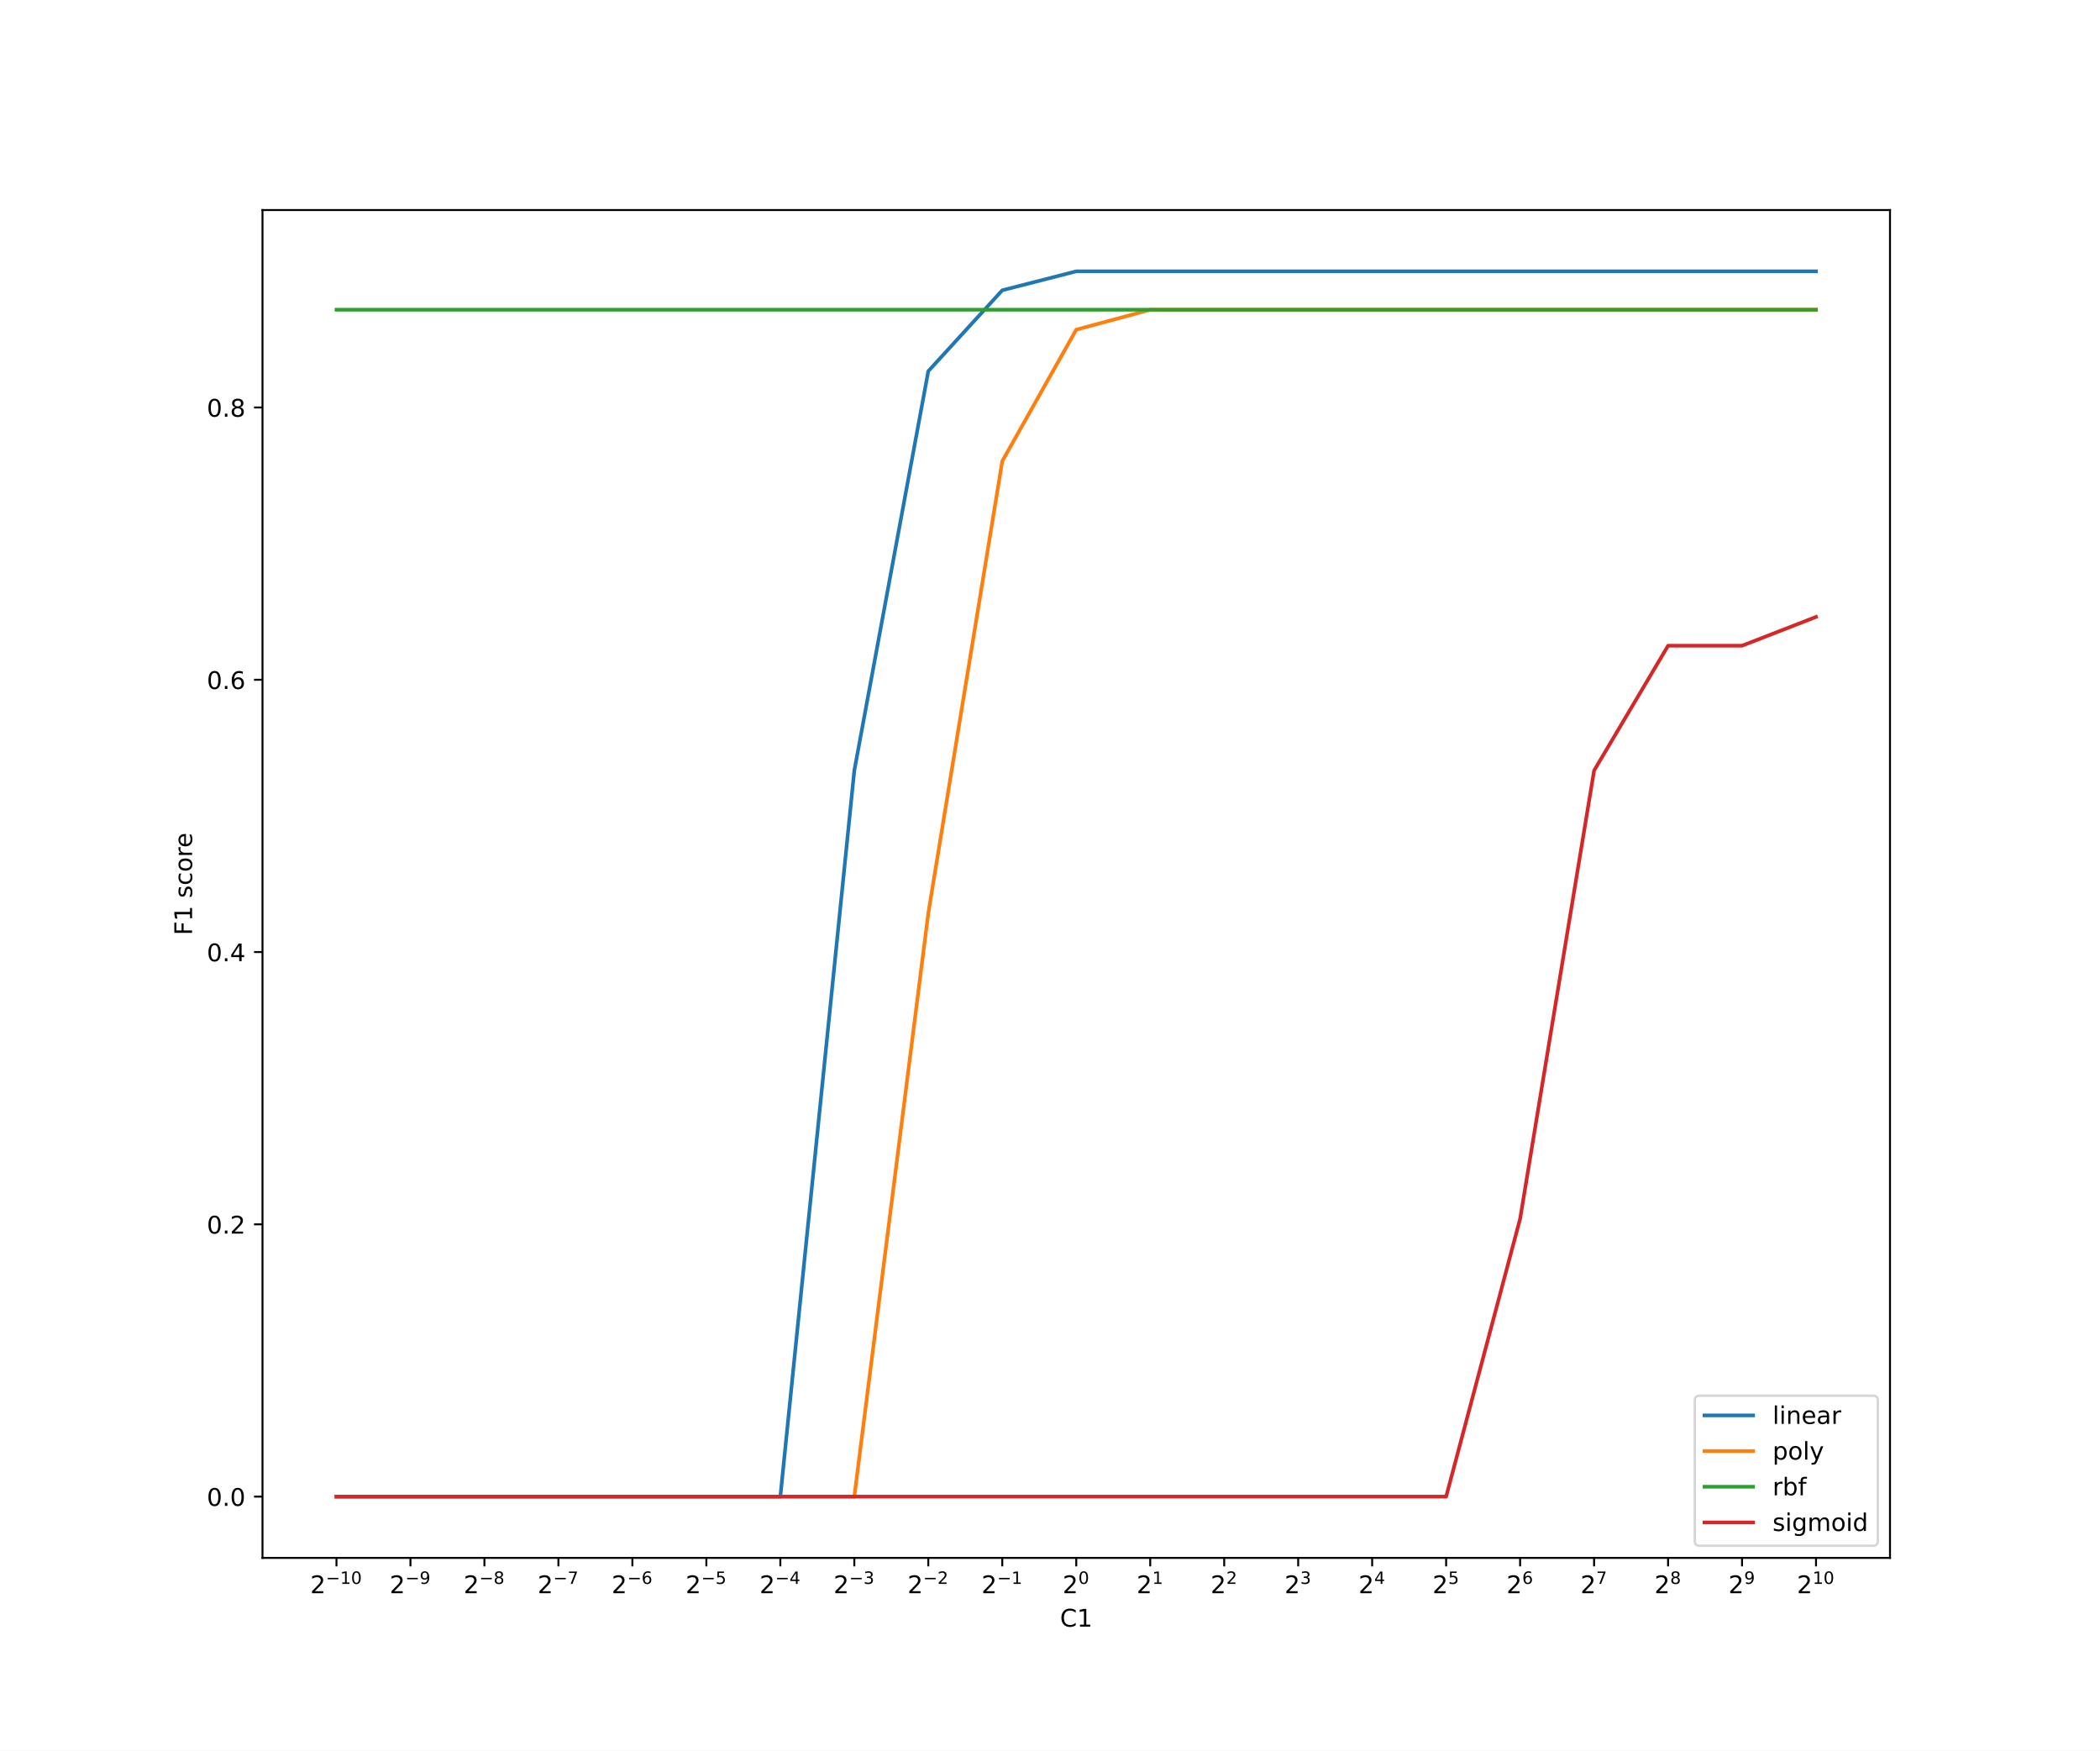
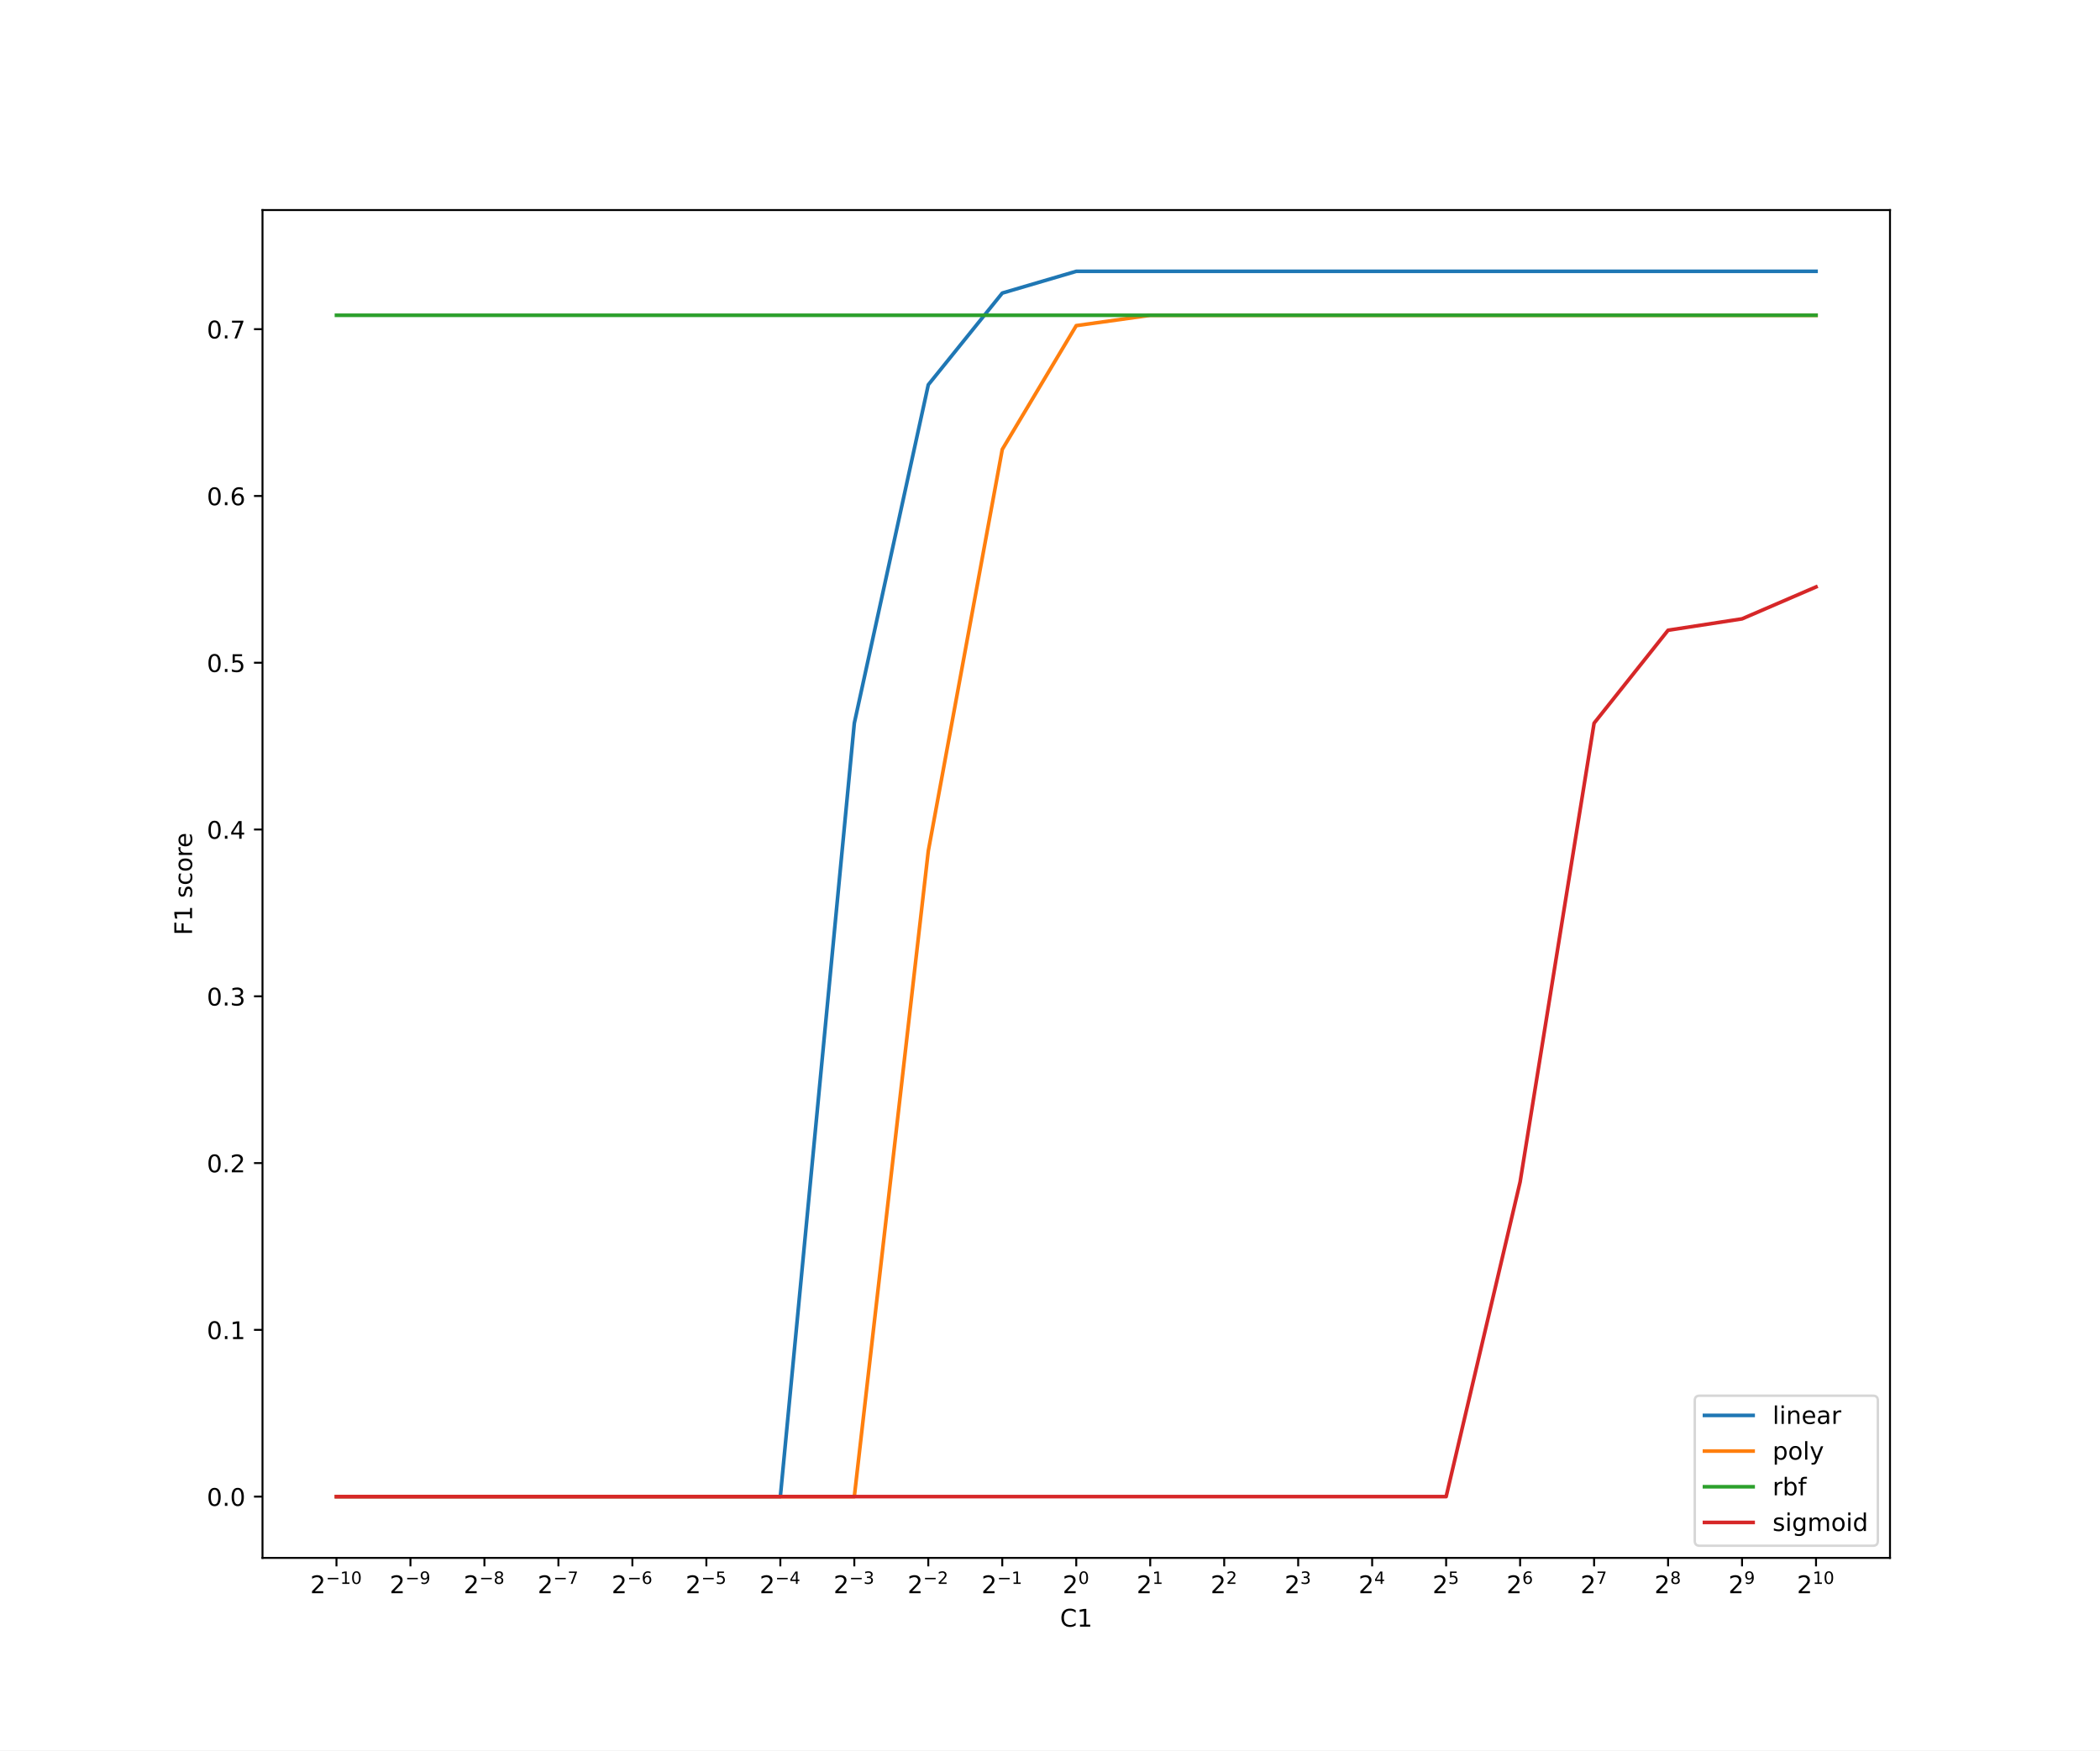
<svg xmlns="http://www.w3.org/2000/svg" xmlns:xlink="http://www.w3.org/1999/xlink" width="864pt" height="720pt" viewBox="0 0 864 720" version="1.1">
  <defs>
    <style type="text/css">*{stroke-linejoin: round; stroke-linecap: butt}</style>
  </defs>
  <g id="figure_1">
    <g id="patch_1">
      <path d="M 0 720  L 864 720  L 864 0  L 0 0  z " style="fill: #ffffff" />
    </g>
    <g id="axes_1">
      <g id="patch_2">
        <path d="M 108 640.8  L 777.6 640.8  L 777.6 86.4  L 108 86.4  z " style="fill: #ffffff" />
      </g>
      <g id="matplotlib.axis_1">
        <g id="xtick_1">
          <g id="line2d_1">
            <defs>
-               <path id="m91bf2fb905" d="M 0 0  L 0 3.5  " style="stroke: #000000; stroke-width: 0.8" />
-             </defs>
-             <g>
-               <use xlink:href="#m91bf2fb905" x="138.436" y="640.8" style="stroke: #000000; stroke-width: 0.8" />
+               <path id="m9e857e205f" d="M 0 0  L 0 3.5  " style="stroke: #000000; stroke-width: 0.8" />
+             </defs>
+             <g>
+               <use xlink:href="#m9e857e205f" x="138.436" y="640.8" style="stroke: #000000; stroke-width: 0.8" />
            </g>
          </g>
          <g id="text_1">
            <g transform="translate(127.6364 655.3984) scale(0.1 -0.1)">
              <defs>
                <path id="DejaVuSans-32" d="M 1228 531  L 3431 531  L 3431 0  L 469 0  L 469 531  Q 828 903 1448 1529  Q 2069 2156 2228 2338  Q 2531 2678 2651 2914  Q 2772 3150 2772 3378  Q 2772 3750 2511 3984  Q 2250 4219 1831 4219  Q 1534 4219 1204 4116  Q 875 4013 500 3803  L 500 4441  Q 881 4594 1212 4672  Q 1544 4750 1819 4750  Q 2544 4750 2975 4387  Q 3406 4025 3406 3419  Q 3406 3131 3298 2873  Q 3191 2616 2906 2266  Q 2828 2175 2409 1742  Q 1991 1309 1228 531  z " transform="scale(0.015625)" />
                <path id="DejaVuSans-2212" d="M 678 2272  L 4684 2272  L 4684 1741  L 678 1741  L 678 2272  z " transform="scale(0.015625)" />
                <path id="DejaVuSans-31" d="M 794 531  L 1825 531  L 1825 4091  L 703 3866  L 703 4441  L 1819 4666  L 2450 4666  L 2450 531  L 3481 531  L 3481 0  L 794 0  L 794 531  z " transform="scale(0.015625)" />
                <path id="DejaVuSans-30" d="M 2034 4250  Q 1547 4250 1301 3770  Q 1056 3291 1056 2328  Q 1056 1369 1301 889  Q 1547 409 2034 409  Q 2525 409 2770 889  Q 3016 1369 3016 2328  Q 3016 3291 2770 3770  Q 2525 4250 2034 4250  z M 2034 4750  Q 2819 4750 3233 4129  Q 3647 3509 3647 2328  Q 3647 1150 3233 529  Q 2819 -91 2034 -91  Q 1250 -91 836 529  Q 422 1150 422 2328  Q 422 3509 836 4129  Q 1250 4750 2034 4750  z " transform="scale(0.015625)" />
              </defs>
              <use xlink:href="#DejaVuSans-32" transform="translate(0 0.765625)" />
              <use xlink:href="#DejaVuSans-2212" transform="translate(64.58008 39.04688) scale(0.7)" />
              <use xlink:href="#DejaVuSans-31" transform="translate(123.2324 39.04688) scale(0.7)" />
              <use xlink:href="#DejaVuSans-30" transform="translate(167.7686 39.04688) scale(0.7)" />
            </g>
          </g>
        </g>
        <g id="xtick_2">
          <g id="line2d_2">
            <g>
-               <use xlink:href="#m91bf2fb905" x="168.873" y="640.8" style="stroke: #000000; stroke-width: 0.8" />
+               <use xlink:href="#m9e857e205f" x="168.873" y="640.8" style="stroke: #000000; stroke-width: 0.8" />
            </g>
          </g>
          <g id="text_2">
            <g transform="translate(160.3227 655.3984) scale(0.1 -0.1)">
              <defs>
                <path id="DejaVuSans-39" d="M 703 97  L 703 672  Q 941 559 1184 500  Q 1428 441 1663 441  Q 2288 441 2617 861  Q 2947 1281 2994 2138  Q 2813 1869 2534 1725  Q 2256 1581 1919 1581  Q 1219 1581 811 2004  Q 403 2428 403 3163  Q 403 3881 828 4315  Q 1253 4750 1959 4750  Q 2769 4750 3195 4129  Q 3622 3509 3622 2328  Q 3622 1225 3098 567  Q 2575 -91 1691 -91  Q 1453 -91 1209 -44  Q 966 3 703 97  z M 1959 2075  Q 2384 2075 2632 2365  Q 2881 2656 2881 3163  Q 2881 3666 2632 3958  Q 2384 4250 1959 4250  Q 1534 4250 1286 3958  Q 1038 3666 1038 3163  Q 1038 2656 1286 2365  Q 1534 2075 1959 2075  z " transform="scale(0.015625)" />
              </defs>
              <use xlink:href="#DejaVuSans-32" transform="translate(0 0.765625)" />
              <use xlink:href="#DejaVuSans-2212" transform="translate(64.58008 39.04688) scale(0.7)" />
              <use xlink:href="#DejaVuSans-39" transform="translate(123.2324 39.04688) scale(0.7)" />
            </g>
          </g>
        </g>
        <g id="xtick_3">
          <g id="line2d_3">
            <g>
-               <use xlink:href="#m91bf2fb905" x="199.309" y="640.8" style="stroke: #000000; stroke-width: 0.8" />
+               <use xlink:href="#m9e857e205f" x="199.309" y="640.8" style="stroke: #000000; stroke-width: 0.8" />
            </g>
          </g>
          <g id="text_3">
            <g transform="translate(190.7591 655.3984) scale(0.1 -0.1)">
              <defs>
                <path id="DejaVuSans-38" d="M 2034 2216  Q 1584 2216 1326 1975  Q 1069 1734 1069 1313  Q 1069 891 1326 650  Q 1584 409 2034 409  Q 2484 409 2743 651  Q 3003 894 3003 1313  Q 3003 1734 2745 1975  Q 2488 2216 2034 2216  z M 1403 2484  Q 997 2584 770 2862  Q 544 3141 544 3541  Q 544 4100 942 4425  Q 1341 4750 2034 4750  Q 2731 4750 3128 4425  Q 3525 4100 3525 3541  Q 3525 3141 3298 2862  Q 3072 2584 2669 2484  Q 3125 2378 3379 2068  Q 3634 1759 3634 1313  Q 3634 634 3220 271  Q 2806 -91 2034 -91  Q 1263 -91 848 271  Q 434 634 434 1313  Q 434 1759 690 2068  Q 947 2378 1403 2484  z M 1172 3481  Q 1172 3119 1398 2916  Q 1625 2713 2034 2713  Q 2441 2713 2670 2916  Q 2900 3119 2900 3481  Q 2900 3844 2670 4047  Q 2441 4250 2034 4250  Q 1625 4250 1398 4047  Q 1172 3844 1172 3481  z " transform="scale(0.015625)" />
              </defs>
              <use xlink:href="#DejaVuSans-32" transform="translate(0 0.765625)" />
              <use xlink:href="#DejaVuSans-2212" transform="translate(64.58008 39.04688) scale(0.7)" />
              <use xlink:href="#DejaVuSans-38" transform="translate(123.2324 39.04688) scale(0.7)" />
            </g>
          </g>
        </g>
        <g id="xtick_4">
          <g id="line2d_4">
            <g>
-               <use xlink:href="#m91bf2fb905" x="229.745" y="640.8" style="stroke: #000000; stroke-width: 0.8" />
+               <use xlink:href="#m9e857e205f" x="229.745" y="640.8" style="stroke: #000000; stroke-width: 0.8" />
            </g>
          </g>
          <g id="text_4">
            <g transform="translate(221.1955 655.3984) scale(0.1 -0.1)">
              <defs>
                <path id="DejaVuSans-37" d="M 525 4666  L 3525 4666  L 3525 4397  L 1831 0  L 1172 0  L 2766 4134  L 525 4134  L 525 4666  z " transform="scale(0.015625)" />
              </defs>
              <use xlink:href="#DejaVuSans-32" transform="translate(0 0.684375)" />
              <use xlink:href="#DejaVuSans-2212" transform="translate(64.58008 38.96563) scale(0.7)" />
              <use xlink:href="#DejaVuSans-37" transform="translate(123.2324 38.96563) scale(0.7)" />
            </g>
          </g>
        </g>
        <g id="xtick_5">
          <g id="line2d_5">
            <g>
-               <use xlink:href="#m91bf2fb905" x="260.182" y="640.8" style="stroke: #000000; stroke-width: 0.8" />
+               <use xlink:href="#m9e857e205f" x="260.182" y="640.8" style="stroke: #000000; stroke-width: 0.8" />
            </g>
          </g>
          <g id="text_5">
            <g transform="translate(251.6318 655.3984) scale(0.1 -0.1)">
              <defs>
                <path id="DejaVuSans-36" d="M 2113 2584  Q 1688 2584 1439 2293  Q 1191 2003 1191 1497  Q 1191 994 1439 701  Q 1688 409 2113 409  Q 2538 409 2786 701  Q 3034 994 3034 1497  Q 3034 2003 2786 2293  Q 2538 2584 2113 2584  z M 3366 4563  L 3366 3988  Q 3128 4100 2886 4159  Q 2644 4219 2406 4219  Q 1781 4219 1451 3797  Q 1122 3375 1075 2522  Q 1259 2794 1537 2939  Q 1816 3084 2150 3084  Q 2853 3084 3261 2657  Q 3669 2231 3669 1497  Q 3669 778 3244 343  Q 2819 -91 2113 -91  Q 1303 -91 875 529  Q 447 1150 447 2328  Q 447 3434 972 4092  Q 1497 4750 2381 4750  Q 2619 4750 2861 4703  Q 3103 4656 3366 4563  z " transform="scale(0.015625)" />
              </defs>
              <use xlink:href="#DejaVuSans-32" transform="translate(0 0.765625)" />
              <use xlink:href="#DejaVuSans-2212" transform="translate(64.58008 39.04688) scale(0.7)" />
              <use xlink:href="#DejaVuSans-36" transform="translate(123.2324 39.04688) scale(0.7)" />
            </g>
          </g>
        </g>
        <g id="xtick_6">
          <g id="line2d_6">
            <g>
-               <use xlink:href="#m91bf2fb905" x="290.618" y="640.8" style="stroke: #000000; stroke-width: 0.8" />
+               <use xlink:href="#m9e857e205f" x="290.618" y="640.8" style="stroke: #000000; stroke-width: 0.8" />
            </g>
          </g>
          <g id="text_6">
            <g transform="translate(282.0682 655.3984) scale(0.1 -0.1)">
              <defs>
                <path id="DejaVuSans-35" d="M 691 4666  L 3169 4666  L 3169 4134  L 1269 4134  L 1269 2991  Q 1406 3038 1543 3061  Q 1681 3084 1819 3084  Q 2600 3084 3056 2656  Q 3513 2228 3513 1497  Q 3513 744 3044 326  Q 2575 -91 1722 -91  Q 1428 -91 1123 -41  Q 819 9 494 109  L 494 744  Q 775 591 1075 516  Q 1375 441 1709 441  Q 2250 441 2565 725  Q 2881 1009 2881 1497  Q 2881 1984 2565 2268  Q 2250 2553 1709 2553  Q 1456 2553 1204 2497  Q 953 2441 691 2322  L 691 4666  z " transform="scale(0.015625)" />
              </defs>
              <use xlink:href="#DejaVuSans-32" transform="translate(0 0.684375)" />
              <use xlink:href="#DejaVuSans-2212" transform="translate(64.58008 38.96563) scale(0.7)" />
              <use xlink:href="#DejaVuSans-35" transform="translate(123.2324 38.96563) scale(0.7)" />
            </g>
          </g>
        </g>
        <g id="xtick_7">
          <g id="line2d_7">
            <g>
-               <use xlink:href="#m91bf2fb905" x="321.055" y="640.8" style="stroke: #000000; stroke-width: 0.8" />
+               <use xlink:href="#m9e857e205f" x="321.055" y="640.8" style="stroke: #000000; stroke-width: 0.8" />
            </g>
          </g>
          <g id="text_7">
            <g transform="translate(312.5045 655.3984) scale(0.1 -0.1)">
              <defs>
                <path id="DejaVuSans-34" d="M 2419 4116  L 825 1625  L 2419 1625  L 2419 4116  z M 2253 4666  L 3047 4666  L 3047 1625  L 3713 1625  L 3713 1100  L 3047 1100  L 3047 0  L 2419 0  L 2419 1100  L 313 1100  L 313 1709  L 2253 4666  z " transform="scale(0.015625)" />
              </defs>
              <use xlink:href="#DejaVuSans-32" transform="translate(0 0.684375)" />
              <use xlink:href="#DejaVuSans-2212" transform="translate(64.58008 38.96563) scale(0.7)" />
              <use xlink:href="#DejaVuSans-34" transform="translate(123.2324 38.96563) scale(0.7)" />
            </g>
          </g>
        </g>
        <g id="xtick_8">
          <g id="line2d_8">
            <g>
-               <use xlink:href="#m91bf2fb905" x="351.491" y="640.8" style="stroke: #000000; stroke-width: 0.8" />
+               <use xlink:href="#m9e857e205f" x="351.491" y="640.8" style="stroke: #000000; stroke-width: 0.8" />
            </g>
          </g>
          <g id="text_8">
            <g transform="translate(342.9409 655.3984) scale(0.1 -0.1)">
              <defs>
                <path id="DejaVuSans-33" d="M 2597 2516  Q 3050 2419 3304 2112  Q 3559 1806 3559 1356  Q 3559 666 3084 287  Q 2609 -91 1734 -91  Q 1441 -91 1130 -33  Q 819 25 488 141  L 488 750  Q 750 597 1062 519  Q 1375 441 1716 441  Q 2309 441 2620 675  Q 2931 909 2931 1356  Q 2931 1769 2642 2001  Q 2353 2234 1838 2234  L 1294 2234  L 1294 2753  L 1863 2753  Q 2328 2753 2575 2939  Q 2822 3125 2822 3475  Q 2822 3834 2567 4026  Q 2313 4219 1838 4219  Q 1578 4219 1281 4162  Q 984 4106 628 3988  L 628 4550  Q 988 4650 1302 4700  Q 1616 4750 1894 4750  Q 2613 4750 3031 4423  Q 3450 4097 3450 3541  Q 3450 3153 3228 2886  Q 3006 2619 2597 2516  z " transform="scale(0.015625)" />
              </defs>
              <use xlink:href="#DejaVuSans-32" transform="translate(0 0.765625)" />
              <use xlink:href="#DejaVuSans-2212" transform="translate(64.58008 39.04688) scale(0.7)" />
              <use xlink:href="#DejaVuSans-33" transform="translate(123.2324 39.04688) scale(0.7)" />
            </g>
          </g>
        </g>
        <g id="xtick_9">
          <g id="line2d_9">
            <g>
-               <use xlink:href="#m91bf2fb905" x="381.927" y="640.8" style="stroke: #000000; stroke-width: 0.8" />
+               <use xlink:href="#m9e857e205f" x="381.927" y="640.8" style="stroke: #000000; stroke-width: 0.8" />
            </g>
          </g>
          <g id="text_9">
            <g transform="translate(373.3773 655.3984) scale(0.1 -0.1)">
              <use xlink:href="#DejaVuSans-32" transform="translate(0 0.765625)" />
              <use xlink:href="#DejaVuSans-2212" transform="translate(64.58008 39.04688) scale(0.7)" />
              <use xlink:href="#DejaVuSans-32" transform="translate(123.2324 39.04688) scale(0.7)" />
            </g>
          </g>
        </g>
        <g id="xtick_10">
          <g id="line2d_10">
            <g>
-               <use xlink:href="#m91bf2fb905" x="412.364" y="640.8" style="stroke: #000000; stroke-width: 0.8" />
+               <use xlink:href="#m9e857e205f" x="412.364" y="640.8" style="stroke: #000000; stroke-width: 0.8" />
            </g>
          </g>
          <g id="text_10">
            <g transform="translate(403.8136 655.3984) scale(0.1 -0.1)">
              <use xlink:href="#DejaVuSans-32" transform="translate(0 0.684375)" />
              <use xlink:href="#DejaVuSans-2212" transform="translate(64.58008 38.96563) scale(0.7)" />
              <use xlink:href="#DejaVuSans-31" transform="translate(123.2324 38.96563) scale(0.7)" />
            </g>
          </g>
        </g>
        <g id="xtick_11">
          <g id="line2d_11">
            <g>
-               <use xlink:href="#m91bf2fb905" x="442.8" y="640.8" style="stroke: #000000; stroke-width: 0.8" />
+               <use xlink:href="#m9e857e205f" x="442.8" y="640.8" style="stroke: #000000; stroke-width: 0.8" />
            </g>
          </g>
          <g id="text_11">
            <g transform="translate(437.2 655.3984) scale(0.1 -0.1)">
              <use xlink:href="#DejaVuSans-32" transform="translate(0 0.765625)" />
              <use xlink:href="#DejaVuSans-30" transform="translate(64.58008 39.04688) scale(0.7)" />
            </g>
          </g>
        </g>
        <g id="xtick_12">
          <g id="line2d_12">
            <g>
-               <use xlink:href="#m91bf2fb905" x="473.236" y="640.8" style="stroke: #000000; stroke-width: 0.8" />
+               <use xlink:href="#m9e857e205f" x="473.236" y="640.8" style="stroke: #000000; stroke-width: 0.8" />
            </g>
          </g>
          <g id="text_12">
            <g transform="translate(467.6364 655.3984) scale(0.1 -0.1)">
              <use xlink:href="#DejaVuSans-32" transform="translate(0 0.684375)" />
              <use xlink:href="#DejaVuSans-31" transform="translate(64.58008 38.96563) scale(0.7)" />
            </g>
          </g>
        </g>
        <g id="xtick_13">
          <g id="line2d_13">
            <g>
-               <use xlink:href="#m91bf2fb905" x="503.673" y="640.8" style="stroke: #000000; stroke-width: 0.8" />
+               <use xlink:href="#m9e857e205f" x="503.673" y="640.8" style="stroke: #000000; stroke-width: 0.8" />
            </g>
          </g>
          <g id="text_13">
            <g transform="translate(498.0727 655.3984) scale(0.1 -0.1)">
              <use xlink:href="#DejaVuSans-32" transform="translate(0 0.765625)" />
              <use xlink:href="#DejaVuSans-32" transform="translate(64.58008 39.04688) scale(0.7)" />
            </g>
          </g>
        </g>
        <g id="xtick_14">
          <g id="line2d_14">
            <g>
-               <use xlink:href="#m91bf2fb905" x="534.109" y="640.8" style="stroke: #000000; stroke-width: 0.8" />
+               <use xlink:href="#m9e857e205f" x="534.109" y="640.8" style="stroke: #000000; stroke-width: 0.8" />
            </g>
          </g>
          <g id="text_14">
            <g transform="translate(528.5091 655.3984) scale(0.1 -0.1)">
              <use xlink:href="#DejaVuSans-32" transform="translate(0 0.765625)" />
              <use xlink:href="#DejaVuSans-33" transform="translate(64.58008 39.04688) scale(0.7)" />
            </g>
          </g>
        </g>
        <g id="xtick_15">
          <g id="line2d_15">
            <g>
-               <use xlink:href="#m91bf2fb905" x="564.545" y="640.8" style="stroke: #000000; stroke-width: 0.8" />
+               <use xlink:href="#m9e857e205f" x="564.545" y="640.8" style="stroke: #000000; stroke-width: 0.8" />
            </g>
          </g>
          <g id="text_15">
            <g transform="translate(558.9455 655.3984) scale(0.1 -0.1)">
              <use xlink:href="#DejaVuSans-32" transform="translate(0 0.684375)" />
              <use xlink:href="#DejaVuSans-34" transform="translate(64.58008 38.96563) scale(0.7)" />
            </g>
          </g>
        </g>
        <g id="xtick_16">
          <g id="line2d_16">
            <g>
-               <use xlink:href="#m91bf2fb905" x="594.982" y="640.8" style="stroke: #000000; stroke-width: 0.8" />
+               <use xlink:href="#m9e857e205f" x="594.982" y="640.8" style="stroke: #000000; stroke-width: 0.8" />
            </g>
          </g>
          <g id="text_16">
            <g transform="translate(589.3818 655.3984) scale(0.1 -0.1)">
              <use xlink:href="#DejaVuSans-32" transform="translate(0 0.684375)" />
              <use xlink:href="#DejaVuSans-35" transform="translate(64.58008 38.96563) scale(0.7)" />
            </g>
          </g>
        </g>
        <g id="xtick_17">
          <g id="line2d_17">
            <g>
-               <use xlink:href="#m91bf2fb905" x="625.418" y="640.8" style="stroke: #000000; stroke-width: 0.8" />
+               <use xlink:href="#m9e857e205f" x="625.418" y="640.8" style="stroke: #000000; stroke-width: 0.8" />
            </g>
          </g>
          <g id="text_17">
            <g transform="translate(619.8182 655.3984) scale(0.1 -0.1)">
              <use xlink:href="#DejaVuSans-32" transform="translate(0 0.765625)" />
              <use xlink:href="#DejaVuSans-36" transform="translate(64.58008 39.04688) scale(0.7)" />
            </g>
          </g>
        </g>
        <g id="xtick_18">
          <g id="line2d_18">
            <g>
-               <use xlink:href="#m91bf2fb905" x="655.855" y="640.8" style="stroke: #000000; stroke-width: 0.8" />
+               <use xlink:href="#m9e857e205f" x="655.855" y="640.8" style="stroke: #000000; stroke-width: 0.8" />
            </g>
          </g>
          <g id="text_18">
            <g transform="translate(650.2545 655.3984) scale(0.1 -0.1)">
              <use xlink:href="#DejaVuSans-32" transform="translate(0 0.684375)" />
              <use xlink:href="#DejaVuSans-37" transform="translate(64.58008 38.96563) scale(0.7)" />
            </g>
          </g>
        </g>
        <g id="xtick_19">
          <g id="line2d_19">
            <g>
-               <use xlink:href="#m91bf2fb905" x="686.291" y="640.8" style="stroke: #000000; stroke-width: 0.8" />
+               <use xlink:href="#m9e857e205f" x="686.291" y="640.8" style="stroke: #000000; stroke-width: 0.8" />
            </g>
          </g>
          <g id="text_19">
            <g transform="translate(680.6909 655.3984) scale(0.1 -0.1)">
              <use xlink:href="#DejaVuSans-32" transform="translate(0 0.765625)" />
              <use xlink:href="#DejaVuSans-38" transform="translate(64.58008 39.04688) scale(0.7)" />
            </g>
          </g>
        </g>
        <g id="xtick_20">
          <g id="line2d_20">
            <g>
-               <use xlink:href="#m91bf2fb905" x="716.727" y="640.8" style="stroke: #000000; stroke-width: 0.8" />
+               <use xlink:href="#m9e857e205f" x="716.727" y="640.8" style="stroke: #000000; stroke-width: 0.8" />
            </g>
          </g>
          <g id="text_20">
            <g transform="translate(711.1273 655.3984) scale(0.1 -0.1)">
              <use xlink:href="#DejaVuSans-32" transform="translate(0 0.765625)" />
              <use xlink:href="#DejaVuSans-39" transform="translate(64.58008 39.04688) scale(0.7)" />
            </g>
          </g>
        </g>
        <g id="xtick_21">
          <g id="line2d_21">
            <g>
-               <use xlink:href="#m91bf2fb905" x="747.164" y="640.8" style="stroke: #000000; stroke-width: 0.8" />
+               <use xlink:href="#m9e857e205f" x="747.164" y="640.8" style="stroke: #000000; stroke-width: 0.8" />
            </g>
          </g>
          <g id="text_21">
            <g transform="translate(739.3136 655.3984) scale(0.1 -0.1)">
              <use xlink:href="#DejaVuSans-32" transform="translate(0 0.765625)" />
              <use xlink:href="#DejaVuSans-31" transform="translate(64.58008 39.04688) scale(0.7)" />
              <use xlink:href="#DejaVuSans-30" transform="translate(109.1162 39.04688) scale(0.7)" />
            </g>
          </g>
        </g>
        <g id="text_22">
          <g transform="translate(436.1273 669.0766) scale(0.1 -0.1)">
            <defs>
              <path id="DejaVuSans-43" d="M 4122 4306  L 4122 3641  Q 3803 3938 3442 4084  Q 3081 4231 2675 4231  Q 1875 4231 1450 3742  Q 1025 3253 1025 2328  Q 1025 1406 1450 917  Q 1875 428 2675 428  Q 3081 428 3442 575  Q 3803 722 4122 1019  L 4122 359  Q 3791 134 3420 21  Q 3050 -91 2638 -91  Q 1578 -91 968 557  Q 359 1206 359 2328  Q 359 3453 968 4101  Q 1578 4750 2638 4750  Q 3056 4750 3426 4639  Q 3797 4528 4122 4306  z " transform="scale(0.015625)" />
            </defs>
            <use xlink:href="#DejaVuSans-43" />
            <use xlink:href="#DejaVuSans-31" x="69.824" />
          </g>
        </g>
      </g>
      <g id="matplotlib.axis_2">
        <g id="ytick_1">
          <g id="line2d_22">
            <defs>
-               <path id="mc2ee5df1ef" d="M 0 0  L -3.5 0  " style="stroke: #000000; stroke-width: 0.8" />
-             </defs>
-             <g>
-               <use xlink:href="#mc2ee5df1ef" x="108" y="615.6" style="stroke: #000000; stroke-width: 0.8" />
+               <path id="m831e6bc664" d="M 0 0  L -3.5 0  " style="stroke: #000000; stroke-width: 0.8" />
+             </defs>
+             <g>
+               <use xlink:href="#m831e6bc664" x="108" y="615.6" style="stroke: #000000; stroke-width: 0.8" />
            </g>
          </g>
          <g id="text_23">
            <g transform="translate(85.09687 619.3992) scale(0.1 -0.1)">
              <defs>
                <path id="DejaVuSans-2e" d="M 684 794  L 1344 794  L 1344 0  L 684 0  L 684 794  z " transform="scale(0.015625)" />
              </defs>
              <use xlink:href="#DejaVuSans-30" />
              <use xlink:href="#DejaVuSans-2e" x="63.623" />
              <use xlink:href="#DejaVuSans-30" x="95.41" />
            </g>
          </g>
        </g>
        <g id="ytick_2">
          <g id="line2d_23">
            <g>
-               <use xlink:href="#mc2ee5df1ef" x="108" y="503.6" style="stroke: #000000; stroke-width: 0.8" />
+               <use xlink:href="#m831e6bc664" x="108" y="547" style="stroke: #000000; stroke-width: 0.8" />
            </g>
          </g>
          <g id="text_24">
-             <g transform="translate(85.09687 507.3992) scale(0.1 -0.1)">
-               <use xlink:href="#DejaVuSans-30" />
-               <use xlink:href="#DejaVuSans-2e" x="63.623" />
-               <use xlink:href="#DejaVuSans-32" x="95.41" />
+             <g transform="translate(85.09687 550.7992) scale(0.1 -0.1)">
+               <use xlink:href="#DejaVuSans-30" />
+               <use xlink:href="#DejaVuSans-2e" x="63.623" />
+               <use xlink:href="#DejaVuSans-31" x="95.41" />
            </g>
          </g>
        </g>
        <g id="ytick_3">
          <g id="line2d_24">
            <g>
-               <use xlink:href="#mc2ee5df1ef" x="108" y="391.6" style="stroke: #000000; stroke-width: 0.8" />
+               <use xlink:href="#m831e6bc664" x="108" y="478.4" style="stroke: #000000; stroke-width: 0.8" />
            </g>
          </g>
          <g id="text_25">
-             <g transform="translate(85.09687 395.3992) scale(0.1 -0.1)">
-               <use xlink:href="#DejaVuSans-30" />
-               <use xlink:href="#DejaVuSans-2e" x="63.623" />
-               <use xlink:href="#DejaVuSans-34" x="95.41" />
+             <g transform="translate(85.09687 482.1992) scale(0.1 -0.1)">
+               <use xlink:href="#DejaVuSans-30" />
+               <use xlink:href="#DejaVuSans-2e" x="63.623" />
+               <use xlink:href="#DejaVuSans-32" x="95.41" />
            </g>
          </g>
        </g>
        <g id="ytick_4">
          <g id="line2d_25">
            <g>
-               <use xlink:href="#mc2ee5df1ef" x="108" y="279.6" style="stroke: #000000; stroke-width: 0.8" />
+               <use xlink:href="#m831e6bc664" x="108" y="409.8" style="stroke: #000000; stroke-width: 0.8" />
            </g>
          </g>
          <g id="text_26">
-             <g transform="translate(85.09687 283.3992) scale(0.1 -0.1)">
-               <use xlink:href="#DejaVuSans-30" />
-               <use xlink:href="#DejaVuSans-2e" x="63.623" />
-               <use xlink:href="#DejaVuSans-36" x="95.41" />
+             <g transform="translate(85.09687 413.5992) scale(0.1 -0.1)">
+               <use xlink:href="#DejaVuSans-30" />
+               <use xlink:href="#DejaVuSans-2e" x="63.623" />
+               <use xlink:href="#DejaVuSans-33" x="95.41" />
            </g>
          </g>
        </g>
        <g id="ytick_5">
          <g id="line2d_26">
            <g>
-               <use xlink:href="#mc2ee5df1ef" x="108" y="167.6" style="stroke: #000000; stroke-width: 0.8" />
+               <use xlink:href="#m831e6bc664" x="108" y="341.2" style="stroke: #000000; stroke-width: 0.8" />
            </g>
          </g>
          <g id="text_27">
-             <g transform="translate(85.09687 171.3992) scale(0.1 -0.1)">
-               <use xlink:href="#DejaVuSans-30" />
-               <use xlink:href="#DejaVuSans-2e" x="63.623" />
-               <use xlink:href="#DejaVuSans-38" x="95.41" />
-             </g>
-           </g>
-         </g>
-         <g id="text_28">
+             <g transform="translate(85.09687 344.9992) scale(0.1 -0.1)">
+               <use xlink:href="#DejaVuSans-30" />
+               <use xlink:href="#DejaVuSans-2e" x="63.623" />
+               <use xlink:href="#DejaVuSans-34" x="95.41" />
+             </g>
+           </g>
+         </g>
+         <g id="ytick_6">
+           <g id="line2d_27">
+             <g>
+               <use xlink:href="#m831e6bc664" x="108" y="272.6" style="stroke: #000000; stroke-width: 0.8" />
+             </g>
+           </g>
+           <g id="text_28">
+             <g transform="translate(85.09687 276.3992) scale(0.1 -0.1)">
+               <use xlink:href="#DejaVuSans-30" />
+               <use xlink:href="#DejaVuSans-2e" x="63.623" />
+               <use xlink:href="#DejaVuSans-35" x="95.41" />
+             </g>
+           </g>
+         </g>
+         <g id="ytick_7">
+           <g id="line2d_28">
+             <g>
+               <use xlink:href="#m831e6bc664" x="108" y="204" style="stroke: #000000; stroke-width: 0.8" />
+             </g>
+           </g>
+           <g id="text_29">
+             <g transform="translate(85.09687 207.7992) scale(0.1 -0.1)">
+               <use xlink:href="#DejaVuSans-30" />
+               <use xlink:href="#DejaVuSans-2e" x="63.623" />
+               <use xlink:href="#DejaVuSans-36" x="95.41" />
+             </g>
+           </g>
+         </g>
+         <g id="ytick_8">
+           <g id="line2d_29">
+             <g>
+               <use xlink:href="#m831e6bc664" x="108" y="135.4" style="stroke: #000000; stroke-width: 0.8" />
+             </g>
+           </g>
+           <g id="text_30">
+             <g transform="translate(85.09687 139.1992) scale(0.1 -0.1)">
+               <use xlink:href="#DejaVuSans-30" />
+               <use xlink:href="#DejaVuSans-2e" x="63.623" />
+               <use xlink:href="#DejaVuSans-37" x="95.41" />
+             </g>
+           </g>
+         </g>
+         <g id="text_31">
          <g transform="translate(79.01719 384.6789) rotate(-90) scale(0.1 -0.1)">
            <defs>
              <path id="DejaVuSans-46" d="M 628 4666  L 3309 4666  L 3309 4134  L 1259 4134  L 1259 2759  L 3109 2759  L 3109 2228  L 1259 2228  L 1259 0  L 628 0  L 628 4666  z " transform="scale(0.015625)" />
              <path id="DejaVuSans-20" transform="scale(0.015625)" />
              <path id="DejaVuSans-73" d="M 2834 3397  L 2834 2853  Q 2591 2978 2328 3040  Q 2066 3103 1784 3103  Q 1356 3103 1142 2972  Q 928 2841 928 2578  Q 928 2378 1081 2264  Q 1234 2150 1697 2047  L 1894 2003  Q 2506 1872 2764 1633  Q 3022 1394 3022 966  Q 3022 478 2636 193  Q 2250 -91 1575 -91  Q 1294 -91 989 -36  Q 684 19 347 128  L 347 722  Q 666 556 975 473  Q 1284 391 1588 391  Q 1994 391 2212 530  Q 2431 669 2431 922  Q 2431 1156 2273 1281  Q 2116 1406 1581 1522  L 1381 1569  Q 847 1681 609 1914  Q 372 2147 372 2553  Q 372 3047 722 3315  Q 1072 3584 1716 3584  Q 2034 3584 2315 3537  Q 2597 3491 2834 3397  z " transform="scale(0.015625)" />
              <path id="DejaVuSans-63" d="M 3122 3366  L 3122 2828  Q 2878 2963 2633 3030  Q 2388 3097 2138 3097  Q 1578 3097 1268 2742  Q 959 2388 959 1747  Q 959 1106 1268 751  Q 1578 397 2138 397  Q 2388 397 2633 464  Q 2878 531 3122 666  L 3122 134  Q 2881 22 2623 -34  Q 2366 -91 2075 -91  Q 1284 -91 818 406  Q 353 903 353 1747  Q 353 2603 823 3093  Q 1294 3584 2113 3584  Q 2378 3584 2631 3529  Q 2884 3475 3122 3366  z " transform="scale(0.015625)" />
              <path id="DejaVuSans-6f" d="M 1959 3097  Q 1497 3097 1228 2736  Q 959 2375 959 1747  Q 959 1119 1226 758  Q 1494 397 1959 397  Q 2419 397 2687 759  Q 2956 1122 2956 1747  Q 2956 2369 2687 2733  Q 2419 3097 1959 3097  z M 1959 3584  Q 2709 3584 3137 3096  Q 3566 2609 3566 1747  Q 3566 888 3137 398  Q 2709 -91 1959 -91  Q 1206 -91 779 398  Q 353 888 353 1747  Q 353 2609 779 3096  Q 1206 3584 1959 3584  z " transform="scale(0.015625)" />
              <path id="DejaVuSans-72" d="M 2631 2963  Q 2534 3019 2420 3045  Q 2306 3072 2169 3072  Q 1681 3072 1420 2755  Q 1159 2438 1159 1844  L 1159 0  L 581 0  L 581 3500  L 1159 3500  L 1159 2956  Q 1341 3275 1631 3429  Q 1922 3584 2338 3584  Q 2397 3584 2469 3576  Q 2541 3569 2628 3553  L 2631 2963  z " transform="scale(0.015625)" />
              <path id="DejaVuSans-65" d="M 3597 1894  L 3597 1613  L 953 1613  Q 991 1019 1311 708  Q 1631 397 2203 397  Q 2534 397 2845 478  Q 3156 559 3463 722  L 3463 178  Q 3153 47 2828 -22  Q 2503 -91 2169 -91  Q 1331 -91 842 396  Q 353 884 353 1716  Q 353 2575 817 3079  Q 1281 3584 2069 3584  Q 2775 3584 3186 3129  Q 3597 2675 3597 1894  z M 3022 2063  Q 3016 2534 2758 2815  Q 2500 3097 2075 3097  Q 1594 3097 1305 2825  Q 1016 2553 972 2059  L 3022 2063  z " transform="scale(0.015625)" />
            </defs>
            <use xlink:href="#DejaVuSans-46" />
            <use xlink:href="#DejaVuSans-31" x="57.52" />
            <use xlink:href="#DejaVuSans-20" x="121.143" />
            <use xlink:href="#DejaVuSans-73" x="152.93" />
            <use xlink:href="#DejaVuSans-63" x="205.029" />
            <use xlink:href="#DejaVuSans-6f" x="260.01" />
            <use xlink:href="#DejaVuSans-72" x="321.191" />
            <use xlink:href="#DejaVuSans-65" x="360.055" />
          </g>
        </g>
      </g>
-       <g id="line2d_27">
-         <path d="M 138.436 615.6  L 168.873 615.6  L 199.309 615.6  L 229.745 615.6  L 260.182 615.6  L 290.618 615.6  L 321.055 615.6  L 351.491 316.933  L 381.927 152.667  L 412.364 119.397  L 442.8 111.6  L 473.236 111.6  L 503.673 111.6  L 534.109 111.6  L 564.545 111.6  L 594.982 111.6  L 625.418 111.6  L 655.855 111.6  L 686.291 111.6  L 716.727 111.6  L 747.164 111.6  " clip-path="url(#p24e14bcd56)" style="fill: none; stroke: #1f77b4; stroke-width: 1.5; stroke-linecap: square" />
-       </g>
-       <g id="line2d_28">
-         <path d="M 138.436 615.6  L 168.873 615.6  L 199.309 615.6  L 229.745 615.6  L 260.182 615.6  L 290.618 615.6  L 321.055 615.6  L 351.491 615.6  L 381.927 375.6  L 412.364 189.685  L 442.8 135.6  L 473.236 127.395  L 503.673 127.395  L 534.109 127.395  L 564.545 127.395  L 594.982 127.395  L 625.418 127.395  L 655.855 127.395  L 686.291 127.395  L 716.727 127.395  L 747.164 127.395  " clip-path="url(#p24e14bcd56)" style="fill: none; stroke: #ff7f0e; stroke-width: 1.5; stroke-linecap: square" />
-       </g>
-       <g id="line2d_29">
-         <path d="M 138.436 127.395  L 168.873 127.395  L 199.309 127.395  L 229.745 127.395  L 260.182 127.395  L 290.618 127.395  L 321.055 127.395  L 351.491 127.395  L 381.927 127.395  L 412.364 127.395  L 442.8 127.395  L 473.236 127.395  L 503.673 127.395  L 534.109 127.395  L 564.545 127.395  L 594.982 127.395  L 625.418 127.395  L 655.855 127.395  L 686.291 127.395  L 716.727 127.395  L 747.164 127.395  " clip-path="url(#p24e14bcd56)" style="fill: none; stroke: #2ca02c; stroke-width: 1.5; stroke-linecap: square" />
-       </g>
      <g id="line2d_30">
-         <path d="M 138.436 615.6  L 168.873 615.6  L 199.309 615.6  L 229.745 615.6  L 260.182 615.6  L 290.618 615.6  L 321.055 615.6  L 351.491 615.6  L 381.927 615.6  L 412.364 615.6  L 442.8 615.6  L 473.236 615.6  L 503.673 615.6  L 534.109 615.6  L 564.545 615.6  L 594.982 615.6  L 625.418 501.314  L 655.855 316.933  L 686.291 265.6  L 716.727 265.6  L 747.164 253.754  " clip-path="url(#p24e14bcd56)" style="fill: none; stroke: #d62728; stroke-width: 1.5; stroke-linecap: square" />
+         <path d="M 138.436 615.6  L 168.873 615.6  L 199.309 615.6  L 229.745 615.6  L 260.182 615.6  L 290.618 615.6  L 321.055 615.6  L 351.491 297.455  L 381.927 158.267  L 412.364 120.548  L 442.8 111.6  L 473.236 111.6  L 503.673 111.6  L 534.109 111.6  L 564.545 111.6  L 594.982 111.6  L 625.418 111.6  L 655.855 111.6  L 686.291 111.6  L 716.727 111.6  L 747.164 111.6  " clip-path="url(#p6e80d3223f)" style="fill: none; stroke: #1f77b4; stroke-width: 1.5; stroke-linecap: square" />
+       </g>
+       <g id="line2d_31">
+         <path d="M 138.436 615.6  L 168.873 615.6  L 199.309 615.6  L 229.745 615.6  L 260.182 615.6  L 290.618 615.6  L 321.055 615.6  L 351.491 615.6  L 381.927 350.052  L 412.364 184.856  L 442.8 133.94  L 473.236 129.683  L 503.673 129.683  L 534.109 129.683  L 564.545 129.683  L 594.982 129.683  L 625.418 129.683  L 655.855 129.683  L 686.291 129.683  L 716.727 129.683  L 747.164 129.683  " clip-path="url(#p6e80d3223f)" style="fill: none; stroke: #ff7f0e; stroke-width: 1.5; stroke-linecap: square" />
+       </g>
+       <g id="line2d_32">
+         <path d="M 138.436 129.683  L 168.873 129.683  L 199.309 129.683  L 229.745 129.683  L 260.182 129.683  L 290.618 129.683  L 321.055 129.683  L 351.491 129.683  L 381.927 129.683  L 412.364 129.683  L 442.8 129.683  L 473.236 129.683  L 503.673 129.683  L 534.109 129.683  L 564.545 129.683  L 594.982 129.683  L 625.418 129.683  L 655.855 129.683  L 686.291 129.683  L 716.727 129.683  L 747.164 129.683  " clip-path="url(#p6e80d3223f)" style="fill: none; stroke: #2ca02c; stroke-width: 1.5; stroke-linecap: square" />
+       </g>
+       <g id="line2d_33">
+         <path d="M 138.436 615.6  L 168.873 615.6  L 199.309 615.6  L 229.745 615.6  L 260.182 615.6  L 290.618 615.6  L 321.055 615.6  L 351.491 615.6  L 381.927 615.6  L 412.364 615.6  L 442.8 615.6  L 473.236 615.6  L 503.673 615.6  L 534.109 615.6  L 564.545 615.6  L 594.982 615.6  L 625.418 486.166  L 655.855 297.455  L 686.291 259.236  L 716.727 254.547  L 747.164 241.418  " clip-path="url(#p6e80d3223f)" style="fill: none; stroke: #d62728; stroke-width: 1.5; stroke-linecap: square" />
      </g>
      <g id="patch_3">
        <path d="M 108 640.8  L 108 86.4  " style="fill: none; stroke: #000000; stroke-width: 0.8; stroke-linejoin: miter; stroke-linecap: square" />
      </g>
      <g id="patch_4">
        <path d="M 777.6 640.8  L 777.6 86.4  " style="fill: none; stroke: #000000; stroke-width: 0.8; stroke-linejoin: miter; stroke-linecap: square" />
      </g>
      <g id="patch_5">
        <path d="M 108 640.8  L 777.6 640.8  " style="fill: none; stroke: #000000; stroke-width: 0.8; stroke-linejoin: miter; stroke-linecap: square" />
      </g>
      <g id="patch_6">
        <path d="M 108 86.4  L 777.6 86.4  " style="fill: none; stroke: #000000; stroke-width: 0.8; stroke-linejoin: miter; stroke-linecap: square" />
      </g>
      <g id="legend_1">
        <g id="patch_7">
          <path d="M 699.278 635.8  L 770.6 635.8  Q 772.6 635.8 772.6 633.8  L 772.6 576.087  Q 772.6 574.087 770.6 574.087  L 699.278 574.087  Q 697.278 574.087 697.278 576.087  L 697.278 633.8  Q 697.278 635.8 699.278 635.8  z " style="fill: #ffffff; opacity: 0.8; stroke: #cccccc; stroke-linejoin: miter" />
        </g>
-         <g id="line2d_31">
+         <g id="line2d_34">
          <path d="M 701.278 582.186  L 711.278 582.186  L 721.278 582.186  " style="fill: none; stroke: #1f77b4; stroke-width: 1.5; stroke-linecap: square" />
        </g>
-         <g id="text_29">
+         <g id="text_32">
          <g transform="translate(729.2781 585.6859) scale(0.1 -0.1)">
            <defs>
              <path id="DejaVuSans-6c" d="M 603 4863  L 1178 4863  L 1178 0  L 603 0  L 603 4863  z " transform="scale(0.015625)" />
              <path id="DejaVuSans-69" d="M 603 3500  L 1178 3500  L 1178 0  L 603 0  L 603 3500  z M 603 4863  L 1178 4863  L 1178 4134  L 603 4134  L 603 4863  z " transform="scale(0.015625)" />
              <path id="DejaVuSans-6e" d="M 3513 2113  L 3513 0  L 2938 0  L 2938 2094  Q 2938 2591 2744 2837  Q 2550 3084 2163 3084  Q 1697 3084 1428 2787  Q 1159 2491 1159 1978  L 1159 0  L 581 0  L 581 3500  L 1159 3500  L 1159 2956  Q 1366 3272 1645 3428  Q 1925 3584 2291 3584  Q 2894 3584 3203 3211  Q 3513 2838 3513 2113  z " transform="scale(0.015625)" />
              <path id="DejaVuSans-61" d="M 2194 1759  Q 1497 1759 1228 1600  Q 959 1441 959 1056  Q 959 750 1161 570  Q 1363 391 1709 391  Q 2188 391 2477 730  Q 2766 1069 2766 1631  L 2766 1759  L 2194 1759  z M 3341 1997  L 3341 0  L 2766 0  L 2766 531  Q 2569 213 2275 61  Q 1981 -91 1556 -91  Q 1019 -91 701 211  Q 384 513 384 1019  Q 384 1609 779 1909  Q 1175 2209 1959 2209  L 2766 2209  L 2766 2266  Q 2766 2663 2505 2880  Q 2244 3097 1772 3097  Q 1472 3097 1187 3025  Q 903 2953 641 2809  L 641 3341  Q 956 3463 1253 3523  Q 1550 3584 1831 3584  Q 2591 3584 2966 3190  Q 3341 2797 3341 1997  z " transform="scale(0.015625)" />
            </defs>
            <use xlink:href="#DejaVuSans-6c" />
            <use xlink:href="#DejaVuSans-69" x="27.783" />
            <use xlink:href="#DejaVuSans-6e" x="55.566" />
            <use xlink:href="#DejaVuSans-65" x="118.945" />
            <use xlink:href="#DejaVuSans-61" x="180.469" />
            <use xlink:href="#DejaVuSans-72" x="241.748" />
          </g>
        </g>
-         <g id="line2d_32">
+         <g id="line2d_35">
          <path d="M 701.278 596.864  L 711.278 596.864  L 721.278 596.864  " style="fill: none; stroke: #ff7f0e; stroke-width: 1.5; stroke-linecap: square" />
        </g>
-         <g id="text_30">
+         <g id="text_33">
          <g transform="translate(729.2781 600.3641) scale(0.1 -0.1)">
            <defs>
              <path id="DejaVuSans-70" d="M 1159 525  L 1159 -1331  L 581 -1331  L 581 3500  L 1159 3500  L 1159 2969  Q 1341 3281 1617 3432  Q 1894 3584 2278 3584  Q 2916 3584 3314 3078  Q 3713 2572 3713 1747  Q 3713 922 3314 415  Q 2916 -91 2278 -91  Q 1894 -91 1617 61  Q 1341 213 1159 525  z M 3116 1747  Q 3116 2381 2855 2742  Q 2594 3103 2138 3103  Q 1681 3103 1420 2742  Q 1159 2381 1159 1747  Q 1159 1113 1420 752  Q 1681 391 2138 391  Q 2594 391 2855 752  Q 3116 1113 3116 1747  z " transform="scale(0.015625)" />
              <path id="DejaVuSans-79" d="M 2059 -325  Q 1816 -950 1584 -1140  Q 1353 -1331 966 -1331  L 506 -1331  L 506 -850  L 844 -850  Q 1081 -850 1212 -737  Q 1344 -625 1503 -206  L 1606 56  L 191 3500  L 800 3500  L 1894 763  L 2988 3500  L 3597 3500  L 2059 -325  z " transform="scale(0.015625)" />
            </defs>
            <use xlink:href="#DejaVuSans-70" />
            <use xlink:href="#DejaVuSans-6f" x="63.477" />
            <use xlink:href="#DejaVuSans-6c" x="124.658" />
            <use xlink:href="#DejaVuSans-79" x="152.441" />
          </g>
        </g>
-         <g id="line2d_33">
+         <g id="line2d_36">
          <path d="M 701.278 611.542  L 711.278 611.542  L 721.278 611.542  " style="fill: none; stroke: #2ca02c; stroke-width: 1.5; stroke-linecap: square" />
        </g>
-         <g id="text_31">
+         <g id="text_34">
          <g transform="translate(729.2781 615.0422) scale(0.1 -0.1)">
            <defs>
              <path id="DejaVuSans-62" d="M 3116 1747  Q 3116 2381 2855 2742  Q 2594 3103 2138 3103  Q 1681 3103 1420 2742  Q 1159 2381 1159 1747  Q 1159 1113 1420 752  Q 1681 391 2138 391  Q 2594 391 2855 752  Q 3116 1113 3116 1747  z M 1159 2969  Q 1341 3281 1617 3432  Q 1894 3584 2278 3584  Q 2916 3584 3314 3078  Q 3713 2572 3713 1747  Q 3713 922 3314 415  Q 2916 -91 2278 -91  Q 1894 -91 1617 61  Q 1341 213 1159 525  L 1159 0  L 581 0  L 581 4863  L 1159 4863  L 1159 2969  z " transform="scale(0.015625)" />
              <path id="DejaVuSans-66" d="M 2375 4863  L 2375 4384  L 1825 4384  Q 1516 4384 1395 4259  Q 1275 4134 1275 3809  L 1275 3500  L 2222 3500  L 2222 3053  L 1275 3053  L 1275 0  L 697 0  L 697 3053  L 147 3053  L 147 3500  L 697 3500  L 697 3744  Q 697 4328 969 4595  Q 1241 4863 1831 4863  L 2375 4863  z " transform="scale(0.015625)" />
            </defs>
            <use xlink:href="#DejaVuSans-72" />
            <use xlink:href="#DejaVuSans-62" x="41.113" />
            <use xlink:href="#DejaVuSans-66" x="104.59" />
          </g>
        </g>
-         <g id="line2d_34">
+         <g id="line2d_37">
          <path d="M 701.278 626.22  L 711.278 626.22  L 721.278 626.22  " style="fill: none; stroke: #d62728; stroke-width: 1.5; stroke-linecap: square" />
        </g>
-         <g id="text_32">
+         <g id="text_35">
          <g transform="translate(729.2781 629.7203) scale(0.1 -0.1)">
            <defs>
              <path id="DejaVuSans-67" d="M 2906 1791  Q 2906 2416 2648 2759  Q 2391 3103 1925 3103  Q 1463 3103 1205 2759  Q 947 2416 947 1791  Q 947 1169 1205 825  Q 1463 481 1925 481  Q 2391 481 2648 825  Q 2906 1169 2906 1791  z M 3481 434  Q 3481 -459 3084 -895  Q 2688 -1331 1869 -1331  Q 1566 -1331 1297 -1286  Q 1028 -1241 775 -1147  L 775 -588  Q 1028 -725 1275 -790  Q 1522 -856 1778 -856  Q 2344 -856 2625 -561  Q 2906 -266 2906 331  L 2906 616  Q 2728 306 2450 153  Q 2172 0 1784 0  Q 1141 0 747 490  Q 353 981 353 1791  Q 353 2603 747 3093  Q 1141 3584 1784 3584  Q 2172 3584 2450 3431  Q 2728 3278 2906 2969  L 2906 3500  L 3481 3500  L 3481 434  z " transform="scale(0.015625)" />
              <path id="DejaVuSans-6d" d="M 3328 2828  Q 3544 3216 3844 3400  Q 4144 3584 4550 3584  Q 5097 3584 5394 3201  Q 5691 2819 5691 2113  L 5691 0  L 5113 0  L 5113 2094  Q 5113 2597 4934 2840  Q 4756 3084 4391 3084  Q 3944 3084 3684 2787  Q 3425 2491 3425 1978  L 3425 0  L 2847 0  L 2847 2094  Q 2847 2600 2669 2842  Q 2491 3084 2119 3084  Q 1678 3084 1418 2786  Q 1159 2488 1159 1978  L 1159 0  L 581 0  L 581 3500  L 1159 3500  L 1159 2956  Q 1356 3278 1631 3431  Q 1906 3584 2284 3584  Q 2666 3584 2933 3390  Q 3200 3197 3328 2828  z " transform="scale(0.015625)" />
              <path id="DejaVuSans-64" d="M 2906 2969  L 2906 4863  L 3481 4863  L 3481 0  L 2906 0  L 2906 525  Q 2725 213 2448 61  Q 2172 -91 1784 -91  Q 1150 -91 751 415  Q 353 922 353 1747  Q 353 2572 751 3078  Q 1150 3584 1784 3584  Q 2172 3584 2448 3432  Q 2725 3281 2906 2969  z M 947 1747  Q 947 1113 1208 752  Q 1469 391 1925 391  Q 2381 391 2643 752  Q 2906 1113 2906 1747  Q 2906 2381 2643 2742  Q 2381 3103 1925 3103  Q 1469 3103 1208 2742  Q 947 2381 947 1747  z " transform="scale(0.015625)" />
            </defs>
            <use xlink:href="#DejaVuSans-73" />
            <use xlink:href="#DejaVuSans-69" x="52.1" />
            <use xlink:href="#DejaVuSans-67" x="79.883" />
            <use xlink:href="#DejaVuSans-6d" x="143.359" />
            <use xlink:href="#DejaVuSans-6f" x="240.771" />
            <use xlink:href="#DejaVuSans-69" x="301.953" />
            <use xlink:href="#DejaVuSans-64" x="329.736" />
          </g>
        </g>
      </g>
    </g>
  </g>
  <defs>
-     <clipPath id="p24e14bcd56">
+     <clipPath id="p6e80d3223f">
      <rect x="108" y="86.4" width="669.6" height="554.4" />
    </clipPath>
  </defs>
</svg>
